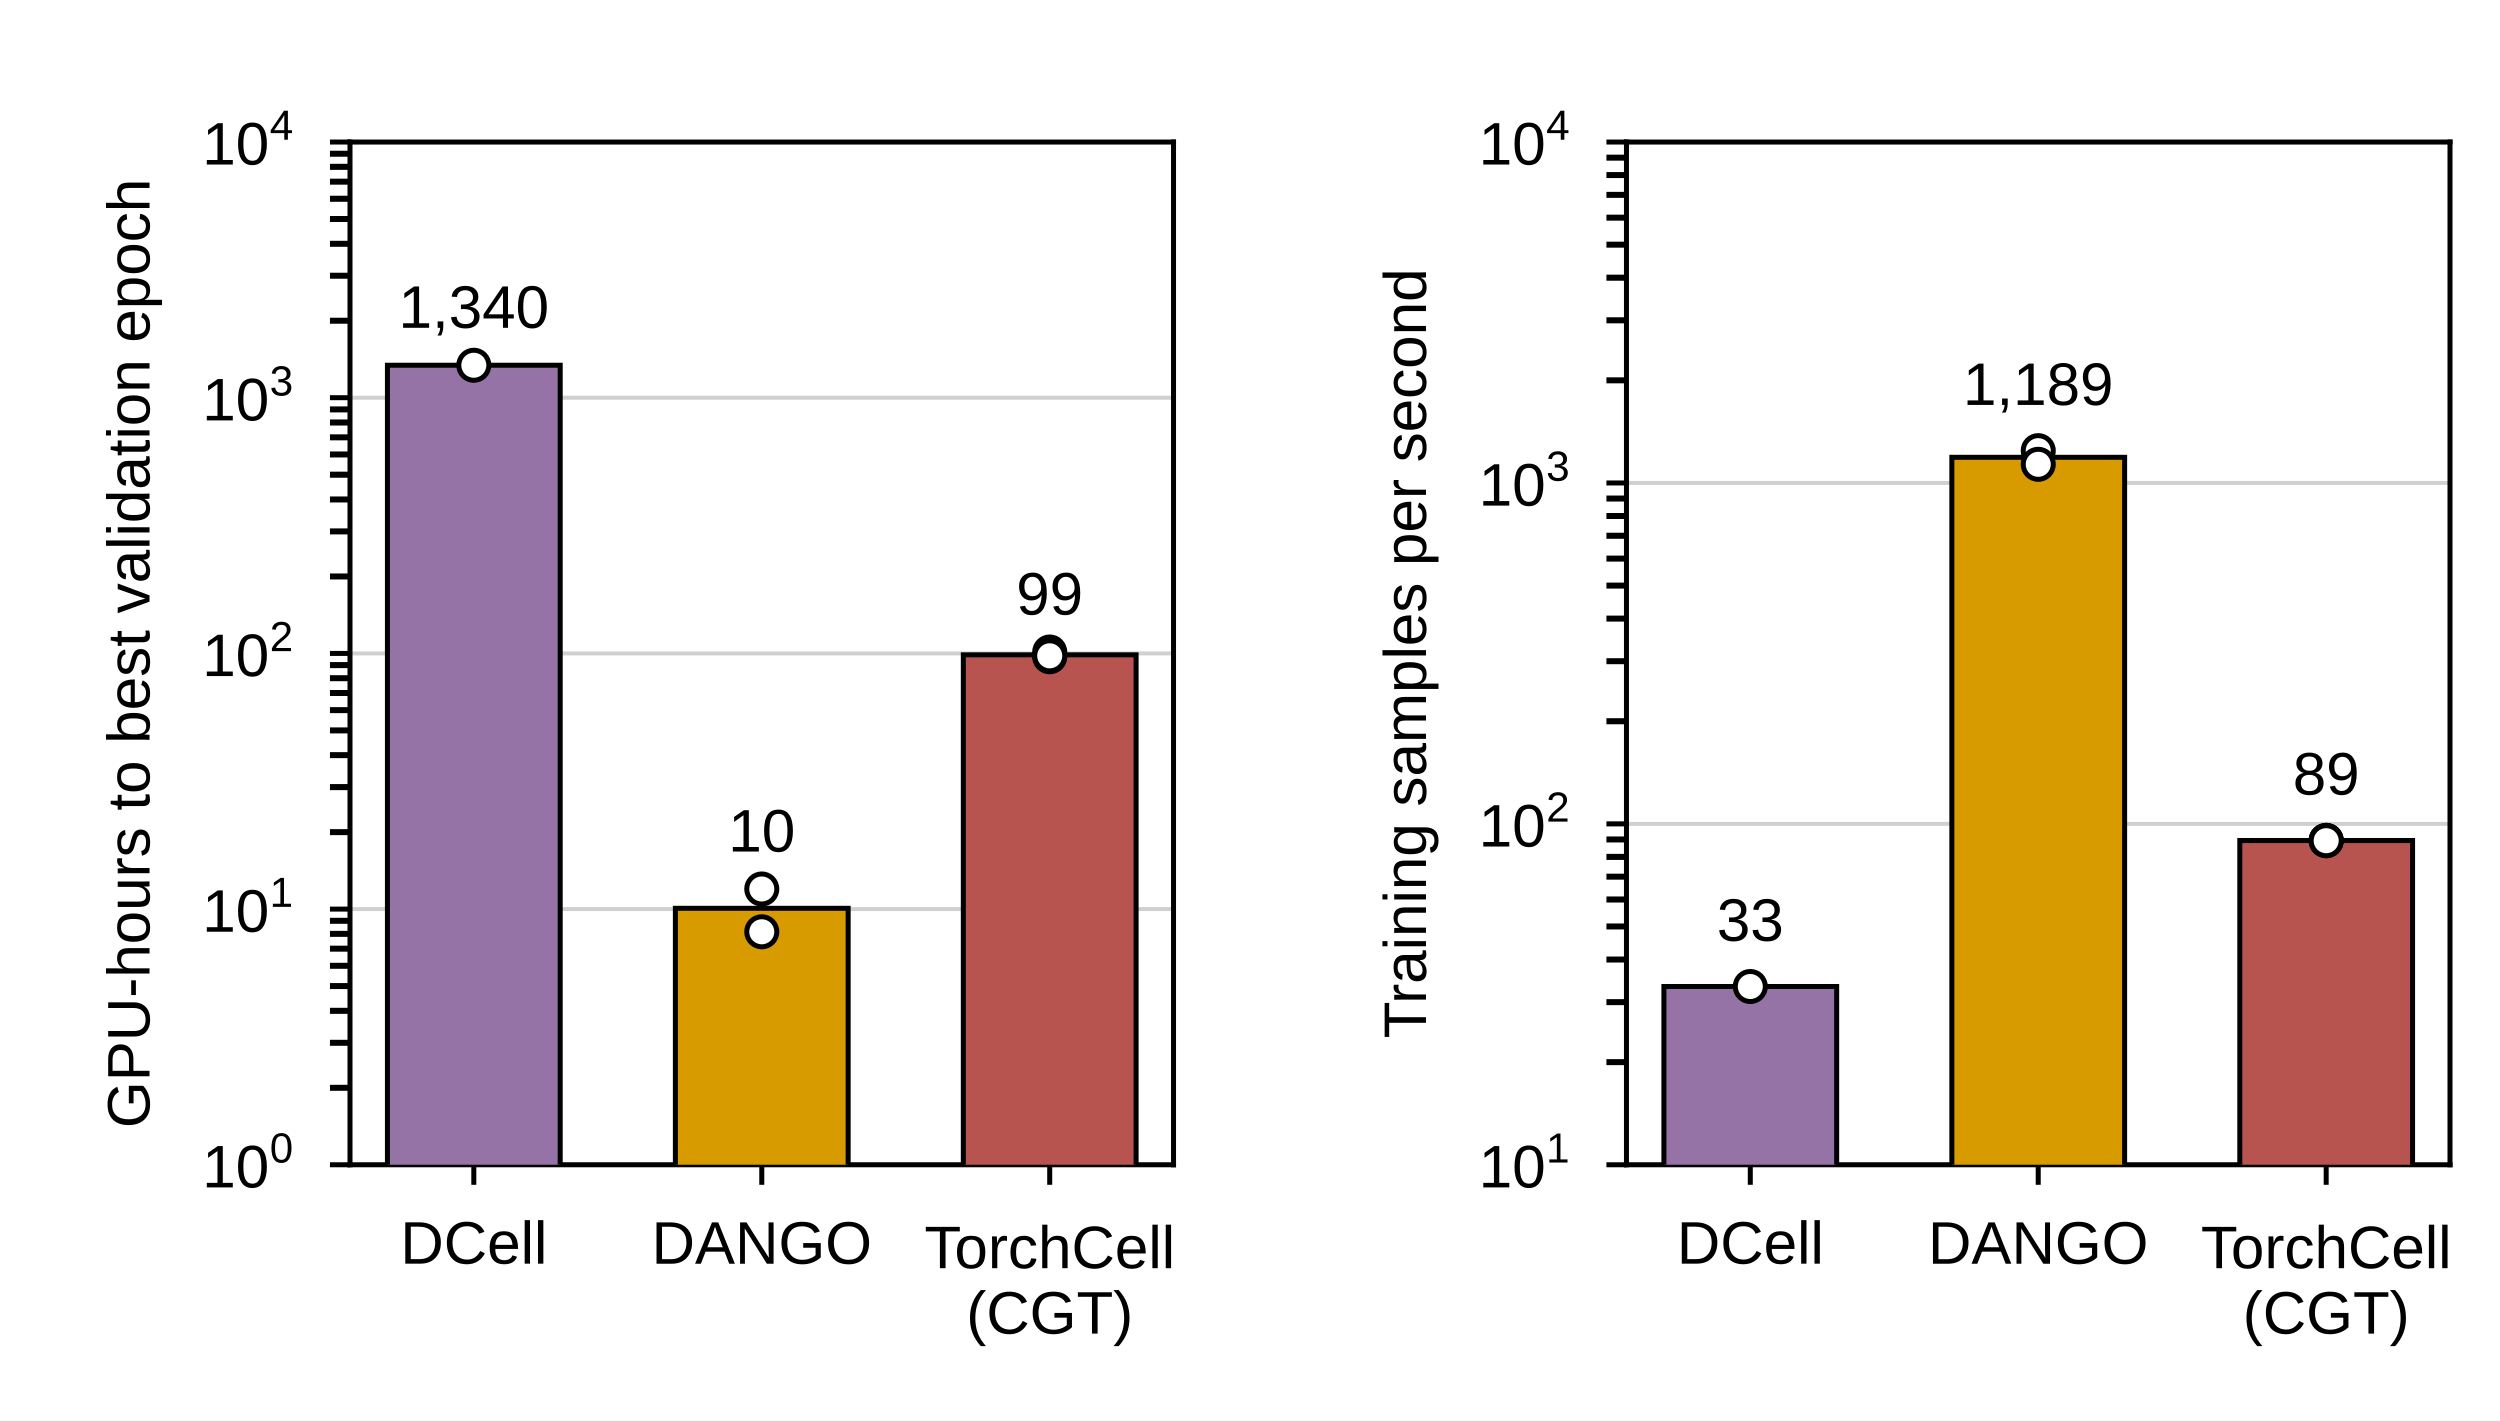
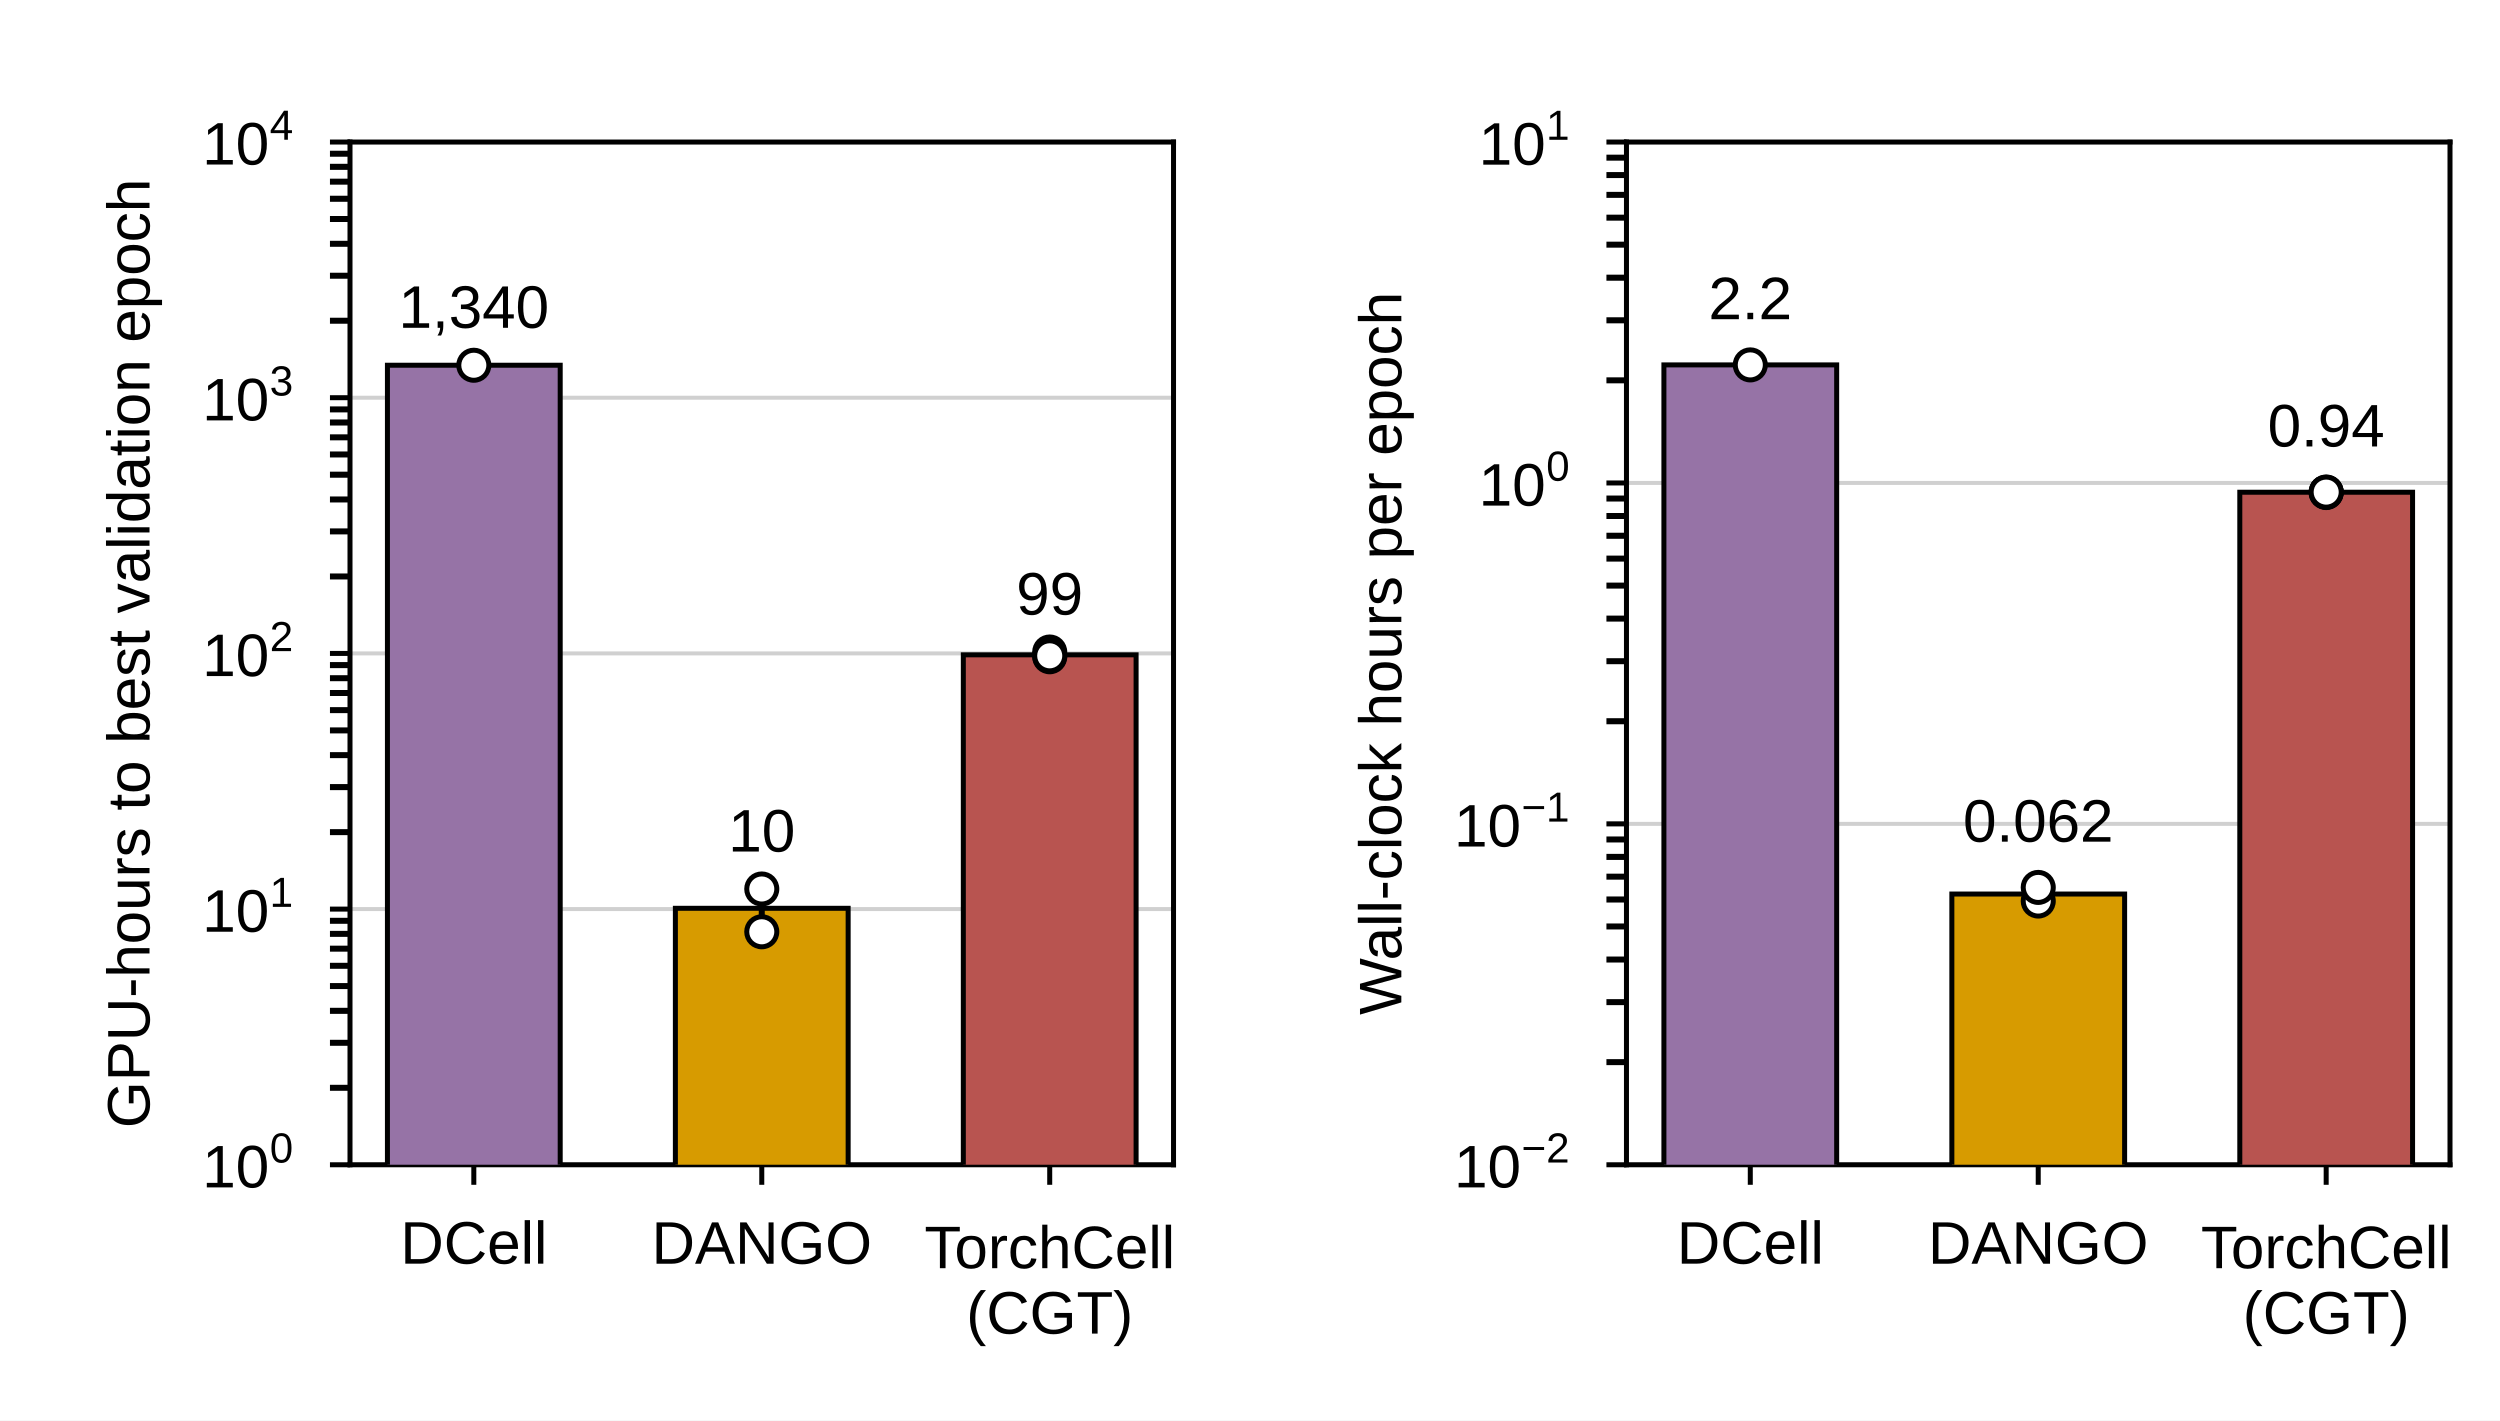
<svg xmlns="http://www.w3.org/2000/svg" xmlns:xlink="http://www.w3.org/1999/xlink" width="346.457" height="196.85" viewBox="0 0 346.457 196.85" version="1.1">
  <g transform="scale(1.388889)">
    <defs>
      <style type="text/css">*{stroke-linejoin: round; stroke-linecap: butt}</style>
    </defs>
    <g id="figure_1">
      <g id="patch_1">
        <path d="M 0 141.732  L 249.449 141.732  L 249.449 0  L 0 0  z " style="fill: #ffffff" />
      </g>
      <g id="axes_1">
        <g id="patch_2">
          <path d="M 34.923 116.22  L 117.094 116.22  L 117.094 14.173  L 34.923 14.173  z " style="fill: #ffffff" />
        </g>
        <g id="matplotlib.axis_1">
          <g id="xtick_1">
            <g id="line2d_1">
              <defs>
                <path id="md8f17a218d" d="M 0 0  L 0 2  " style="stroke: #000000; stroke-width: 0.5" />
              </defs>
              <g>
                <use xlink:href="#md8f17a218d" x="47.277" y="116.22" style="stroke: #000000; stroke-width: 0.5" />
              </g>
            </g>
            <g id="text_1">
              <text style="font-size: 6px; font-family: 'Arial', 'Helvetica', 'DejaVu Sans', sans-serif; text-anchor: middle" x="47.277" y="126.089" transform="rotate(-0 47.27727 126.0886)">DCell</text>
            </g>
          </g>
          <g id="xtick_2">
            <g id="line2d_2">
              <g>
                <use xlink:href="#md8f17a218d" x="76.009" y="116.22" style="stroke: #000000; stroke-width: 0.5" />
              </g>
            </g>
            <g id="text_2">
              <text style="font-size: 6px; font-family: 'Arial', 'Helvetica', 'DejaVu Sans', sans-serif; text-anchor: middle" x="76.009" y="126.092" transform="rotate(-0 76.00852 126.092)">DANGO</text>
            </g>
          </g>
          <g id="xtick_3">
            <g id="line2d_3">
              <g>
                <use xlink:href="#md8f17a218d" x="104.74" y="116.22" style="stroke: #000000; stroke-width: 0.5" />
              </g>
            </g>
            <g id="text_3">
              <text style="font-size: 6px; font-family: 'Arial', 'Helvetica', 'DejaVu Sans', sans-serif" transform="translate(92.23633 126.5383)">TorchCell</text>
              <text style="font-size: 6px; font-family: 'Arial', 'Helvetica', 'DejaVu Sans', sans-serif" transform="translate(96.40962 133.0686)">(CGT)</text>
            </g>
          </g>
        </g>
        <g id="matplotlib.axis_2">
          <g id="ytick_1">
            <g id="line2d_4">
              <path d="M 34.923 116.22  L 117.094 116.22  " clip-path="url(#p3b9613af28)" style="fill: none; stroke: #d0d0d0; stroke-width: 0.4; stroke-linecap: square" />
            </g>
            <g id="line2d_5">
              <defs>
                <path id="m749f94705d" d="M 0 0  L -2 0  " style="stroke: #000000; stroke-width: 0.5" />
              </defs>
              <g>
                <use xlink:href="#m749f94705d" x="34.923" y="116.22" style="stroke: #000000; stroke-width: 0.5" />
              </g>
            </g>
            <g id="text_4">
              <g transform="translate(20.18284 118.9805)">
                <text>
                  <tspan x="0" y="-0.503" style="font-size: 6px; font-family: 'Arial'">1</tspan>
                  <tspan x="3.337" y="-0.503" style="font-size: 6px; font-family: 'Arial'">0</tspan>
                  <tspan x="6.731" y="-2.981" style="font-size: 4.2px; font-family: 'Arial'">0</tspan>
                </text>
              </g>
            </g>
          </g>
          <g id="ytick_2">
            <g id="line2d_6">
              <path d="M 34.923 90.709  L 117.094 90.709  " clip-path="url(#p3b9613af28)" style="fill: none; stroke: #d0d0d0; stroke-width: 0.4; stroke-linecap: square" />
            </g>
            <g id="line2d_7">
              <g>
                <use xlink:href="#m749f94705d" x="34.923" y="90.709" style="stroke: #000000; stroke-width: 0.5" />
              </g>
            </g>
            <g id="text_5">
              <g transform="translate(20.18284 93.46866)">
                <text>
                  <tspan x="0" y="-0.503" style="font-size: 6px; font-family: 'Arial'">1</tspan>
                  <tspan x="3.337" y="-0.503" style="font-size: 6px; font-family: 'Arial'">0</tspan>
                  <tspan x="6.731" y="-2.981" style="font-size: 4.2px; font-family: 'Arial'">1</tspan>
                </text>
              </g>
            </g>
          </g>
          <g id="ytick_3">
            <g id="line2d_8">
              <path d="M 34.923 65.197  L 117.094 65.197  " clip-path="url(#p3b9613af28)" style="fill: none; stroke: #d0d0d0; stroke-width: 0.4; stroke-linecap: square" />
            </g>
            <g id="line2d_9">
              <g>
                <use xlink:href="#m749f94705d" x="34.923" y="65.197" style="stroke: #000000; stroke-width: 0.5" />
              </g>
            </g>
            <g id="text_6">
              <g transform="translate(20.18284 67.95685)">
                <text>
                  <tspan x="0" y="-0.503" style="font-size: 6px; font-family: 'Arial'">1</tspan>
                  <tspan x="3.337" y="-0.503" style="font-size: 6px; font-family: 'Arial'">0</tspan>
                  <tspan x="6.731" y="-2.981" style="font-size: 4.2px; font-family: 'Arial'">2</tspan>
                </text>
              </g>
            </g>
          </g>
          <g id="ytick_4">
            <g id="line2d_10">
              <path d="M 34.923 39.685  L 117.094 39.685  " clip-path="url(#p3b9613af28)" style="fill: none; stroke: #d0d0d0; stroke-width: 0.4; stroke-linecap: square" />
            </g>
            <g id="line2d_11">
              <g>
                <use xlink:href="#m749f94705d" x="34.923" y="39.685" style="stroke: #000000; stroke-width: 0.5" />
              </g>
            </g>
            <g id="text_7">
              <g transform="translate(20.18284 42.44504)">
                <text>
                  <tspan x="0" y="-0.503" style="font-size: 6px; font-family: 'Arial'">1</tspan>
                  <tspan x="3.337" y="-0.503" style="font-size: 6px; font-family: 'Arial'">0</tspan>
                  <tspan x="6.731" y="-2.981" style="font-size: 4.2px; font-family: 'Arial'">3</tspan>
                </text>
              </g>
            </g>
          </g>
          <g id="ytick_5">
            <g id="line2d_12">
              <path d="M 34.923 14.173  L 117.094 14.173  " clip-path="url(#p3b9613af28)" style="fill: none; stroke: #d0d0d0; stroke-width: 0.4; stroke-linecap: square" />
            </g>
            <g id="line2d_13">
              <g>
                <use xlink:href="#m749f94705d" x="34.923" y="14.173" style="stroke: #000000; stroke-width: 0.5" />
              </g>
            </g>
            <g id="text_8">
              <g transform="translate(20.18284 16.93323)">
                <text>
                  <tspan x="0" y="-0.514" style="font-size: 6px; font-family: 'Arial'">1</tspan>
                  <tspan x="3.337" y="-0.514" style="font-size: 6px; font-family: 'Arial'">0</tspan>
                  <tspan x="6.731" y="-2.992" style="font-size: 4.2px; font-family: 'Arial'">4</tspan>
                </text>
              </g>
            </g>
          </g>
          <g id="ytick_6">
            <g id="line2d_14">
              <defs>
                <path id="md6400d92db" d="M 0 0  L -2 0  " style="stroke: #000000; stroke-width: 0.6" />
              </defs>
              <g>
                <use xlink:href="#md6400d92db" x="34.923" y="108.541" style="stroke: #000000; stroke-width: 0.6" />
              </g>
            </g>
          </g>
          <g id="ytick_7">
            <g id="line2d_15">
              <g>
                <use xlink:href="#md6400d92db" x="34.923" y="104.048" style="stroke: #000000; stroke-width: 0.6" />
              </g>
            </g>
          </g>
          <g id="ytick_8">
            <g id="line2d_16">
              <g>
                <use xlink:href="#md6400d92db" x="34.923" y="100.861" style="stroke: #000000; stroke-width: 0.6" />
              </g>
            </g>
          </g>
          <g id="ytick_9">
            <g id="line2d_17">
              <g>
                <use xlink:href="#md6400d92db" x="34.923" y="98.388" style="stroke: #000000; stroke-width: 0.6" />
              </g>
            </g>
          </g>
          <g id="ytick_10">
            <g id="line2d_18">
              <g>
                <use xlink:href="#md6400d92db" x="34.923" y="96.368" style="stroke: #000000; stroke-width: 0.6" />
              </g>
            </g>
          </g>
          <g id="ytick_11">
            <g id="line2d_19">
              <g>
                <use xlink:href="#md6400d92db" x="34.923" y="94.66" style="stroke: #000000; stroke-width: 0.6" />
              </g>
            </g>
          </g>
          <g id="ytick_12">
            <g id="line2d_20">
              <g>
                <use xlink:href="#md6400d92db" x="34.923" y="93.181" style="stroke: #000000; stroke-width: 0.6" />
              </g>
            </g>
          </g>
          <g id="ytick_13">
            <g id="line2d_21">
              <g>
                <use xlink:href="#md6400d92db" x="34.923" y="91.876" style="stroke: #000000; stroke-width: 0.6" />
              </g>
            </g>
          </g>
          <g id="ytick_14">
            <g id="line2d_22">
              <g>
                <use xlink:href="#md6400d92db" x="34.923" y="83.029" style="stroke: #000000; stroke-width: 0.6" />
              </g>
            </g>
          </g>
          <g id="ytick_15">
            <g id="line2d_23">
              <g>
                <use xlink:href="#md6400d92db" x="34.923" y="78.536" style="stroke: #000000; stroke-width: 0.6" />
              </g>
            </g>
          </g>
          <g id="ytick_16">
            <g id="line2d_24">
              <g>
                <use xlink:href="#md6400d92db" x="34.923" y="75.349" style="stroke: #000000; stroke-width: 0.6" />
              </g>
            </g>
          </g>
          <g id="ytick_17">
            <g id="line2d_25">
              <g>
                <use xlink:href="#md6400d92db" x="34.923" y="72.877" style="stroke: #000000; stroke-width: 0.6" />
              </g>
            </g>
          </g>
          <g id="ytick_18">
            <g id="line2d_26">
              <g>
                <use xlink:href="#md6400d92db" x="34.923" y="70.857" style="stroke: #000000; stroke-width: 0.6" />
              </g>
            </g>
          </g>
          <g id="ytick_19">
            <g id="line2d_27">
              <g>
                <use xlink:href="#md6400d92db" x="34.923" y="69.149" style="stroke: #000000; stroke-width: 0.6" />
              </g>
            </g>
          </g>
          <g id="ytick_20">
            <g id="line2d_28">
              <g>
                <use xlink:href="#md6400d92db" x="34.923" y="67.669" style="stroke: #000000; stroke-width: 0.6" />
              </g>
            </g>
          </g>
          <g id="ytick_21">
            <g id="line2d_29">
              <g>
                <use xlink:href="#md6400d92db" x="34.923" y="66.364" style="stroke: #000000; stroke-width: 0.6" />
              </g>
            </g>
          </g>
          <g id="ytick_22">
            <g id="line2d_30">
              <g>
                <use xlink:href="#md6400d92db" x="34.923" y="57.517" style="stroke: #000000; stroke-width: 0.6" />
              </g>
            </g>
          </g>
          <g id="ytick_23">
            <g id="line2d_31">
              <g>
                <use xlink:href="#md6400d92db" x="34.923" y="53.025" style="stroke: #000000; stroke-width: 0.6" />
              </g>
            </g>
          </g>
          <g id="ytick_24">
            <g id="line2d_32">
              <g>
                <use xlink:href="#md6400d92db" x="34.923" y="49.837" style="stroke: #000000; stroke-width: 0.6" />
              </g>
            </g>
          </g>
          <g id="ytick_25">
            <g id="line2d_33">
              <g>
                <use xlink:href="#md6400d92db" x="34.923" y="47.365" style="stroke: #000000; stroke-width: 0.6" />
              </g>
            </g>
          </g>
          <g id="ytick_26">
            <g id="line2d_34">
              <g>
                <use xlink:href="#md6400d92db" x="34.923" y="45.345" style="stroke: #000000; stroke-width: 0.6" />
              </g>
            </g>
          </g>
          <g id="ytick_27">
            <g id="line2d_35">
              <g>
                <use xlink:href="#md6400d92db" x="34.923" y="43.637" style="stroke: #000000; stroke-width: 0.6" />
              </g>
            </g>
          </g>
          <g id="ytick_28">
            <g id="line2d_36">
              <g>
                <use xlink:href="#md6400d92db" x="34.923" y="42.157" style="stroke: #000000; stroke-width: 0.6" />
              </g>
            </g>
          </g>
          <g id="ytick_29">
            <g id="line2d_37">
              <g>
                <use xlink:href="#md6400d92db" x="34.923" y="40.852" style="stroke: #000000; stroke-width: 0.6" />
              </g>
            </g>
          </g>
          <g id="ytick_30">
            <g id="line2d_38">
              <g>
                <use xlink:href="#md6400d92db" x="34.923" y="32.005" style="stroke: #000000; stroke-width: 0.6" />
              </g>
            </g>
          </g>
          <g id="ytick_31">
            <g id="line2d_39">
              <g>
                <use xlink:href="#md6400d92db" x="34.923" y="27.513" style="stroke: #000000; stroke-width: 0.6" />
              </g>
            </g>
          </g>
          <g id="ytick_32">
            <g id="line2d_40">
              <g>
                <use xlink:href="#md6400d92db" x="34.923" y="24.325" style="stroke: #000000; stroke-width: 0.6" />
              </g>
            </g>
          </g>
          <g id="ytick_33">
            <g id="line2d_41">
              <g>
                <use xlink:href="#md6400d92db" x="34.923" y="21.853" style="stroke: #000000; stroke-width: 0.6" />
              </g>
            </g>
          </g>
          <g id="ytick_34">
            <g id="line2d_42">
              <g>
                <use xlink:href="#md6400d92db" x="34.923" y="19.833" style="stroke: #000000; stroke-width: 0.6" />
              </g>
            </g>
          </g>
          <g id="ytick_35">
            <g id="line2d_43">
              <g>
                <use xlink:href="#md6400d92db" x="34.923" y="18.125" style="stroke: #000000; stroke-width: 0.6" />
              </g>
            </g>
          </g>
          <g id="ytick_36">
            <g id="line2d_44">
              <g>
                <use xlink:href="#md6400d92db" x="34.923" y="16.646" style="stroke: #000000; stroke-width: 0.6" />
              </g>
            </g>
          </g>
          <g id="ytick_37">
            <g id="line2d_45">
              <g>
                <use xlink:href="#md6400d92db" x="34.923" y="15.341" style="stroke: #000000; stroke-width: 0.6" />
              </g>
            </g>
          </g>
          <g id="text_9">
            <text style="font-size: 6px; font-family: 'Arial', 'Helvetica', 'DejaVu Sans', sans-serif; text-anchor: middle" x="14.92" y="65.197" transform="rotate(-90 14.92014 65.19685)">GPU-hours to best validation epoch</text>
          </g>
        </g>
        <g id="patch_3">
          <path d="M 34.923 116.22  L 34.923 14.173  " style="fill: none; stroke: #000000; stroke-width: 0.5; stroke-linejoin: miter; stroke-linecap: square" />
        </g>
        <g id="patch_4">
          <path d="M 117.094 116.22  L 117.094 14.173  " style="fill: none; stroke: #000000; stroke-width: 0.5; stroke-linejoin: miter; stroke-linecap: square" />
        </g>
        <g id="patch_5">
          <path d="M 34.923 116.22  L 117.094 116.22  " style="fill: none; stroke: #000000; stroke-width: 0.5; stroke-linejoin: miter; stroke-linecap: square" />
        </g>
        <g id="patch_6">
          <path d="M 34.923 14.173  L 117.094 14.173  " style="fill: none; stroke: #000000; stroke-width: 0.5; stroke-linejoin: miter; stroke-linecap: square" />
        </g>
        <g id="patch_7">
          <path d="M 38.658 25628.031  L 55.897 25628.031  L 55.897 36.444  L 38.658 36.444  z " clip-path="url(#p3b9613af28)" style="fill: #9673a6; stroke: #000000; stroke-width: 0.5; stroke-linejoin: miter" />
        </g>
        <g id="text_10">
          <text style="font-size: 6px; font-family: 'Arial', 'Helvetica', 'DejaVu Sans', sans-serif; text-anchor: middle" x="47.277" y="32.709" transform="rotate(-0 47.27727 32.70898)">1,340</text>
        </g>
        <g id="patch_8">
          <path d="M 67.389 25628.031  L 84.628 25628.031  L 84.628 90.632  L 67.389 90.632  z " clip-path="url(#p3b9613af28)" style="fill: #d79b00; stroke: #000000; stroke-width: 0.5; stroke-linejoin: miter" />
        </g>
        <g id="text_11">
          <text style="font-size: 6px; font-family: 'Arial', 'Helvetica', 'DejaVu Sans', sans-serif; text-anchor: middle" x="76.009" y="84.967" transform="rotate(-0 76.00852 84.96673)">10</text>
        </g>
        <g id="patch_9">
          <path d="M 96.12 25628.031  L 113.359 25628.031  L 113.359 65.339  L 96.12 65.339  z " clip-path="url(#p3b9613af28)" style="fill: #b85450; stroke: #000000; stroke-width: 0.5; stroke-linejoin: miter" />
        </g>
        <g id="text_12">
          <text style="font-size: 6px; font-family: 'Arial', 'Helvetica', 'DejaVu Sans', sans-serif; text-anchor: middle" x="104.74" y="61.322" transform="rotate(-0 104.7398 61.32209)">99</text>
        </g>
+         <g id="LineCollection_1">
+           <path d="M 76.009 92.972  L 76.009 88.702  " clip-path="url(#p3b9613af28)" style="fill: none; stroke: #000000; stroke-width: 0.6" />
+         </g>
+         <g id="line2d_46">
+           <defs>
+             <path id="mcf6fb6c58c" d="M 1.5 0  L -1.5 -0  " style="stroke: #000000; stroke-width: 0.6" />
+           </defs>
+           <g clip-path="url(#p3b9613af28)">
+             <use xlink:href="#mcf6fb6c58c" x="76.009" y="92.972" style="fill: #1f77b4; stroke: #000000; stroke-width: 0.6" />
+           </g>
+         </g>
+         <g id="line2d_47">
+           <g clip-path="url(#p3b9613af28)">
+             <use xlink:href="#mcf6fb6c58c" x="76.009" y="88.702" style="fill: #1f77b4; stroke: #000000; stroke-width: 0.6" />
+           </g>
+         </g>
+         <g id="LineCollection_2">
+           <path d="M 104.74 65.486  L 104.74 65.195  " clip-path="url(#p3b9613af28)" style="fill: none; stroke: #000000; stroke-width: 0.6" />
+         </g>
+         <g id="line2d_48">
+           <g clip-path="url(#p3b9613af28)">
+             <use xlink:href="#mcf6fb6c58c" x="104.74" y="65.486" style="fill: #1f77b4; stroke: #000000; stroke-width: 0.6" />
+           </g>
+         </g>
+         <g id="line2d_49">
+           <g clip-path="url(#p3b9613af28)">
+             <use xlink:href="#mcf6fb6c58c" x="104.74" y="65.195" style="fill: #1f77b4; stroke: #000000; stroke-width: 0.6" />
+           </g>
+         </g>
        <g id="PathCollection_1">
          <defs>
            <path id="m41ded32e12" d="M 0 1.5  C 0.398 1.5 0.779 1.342 1.061 1.061  C 1.342 0.779 1.5 0.398 1.5 0  C 1.5 -0.398 1.342 -0.779 1.061 -1.061  C 0.779 -1.342 0.398 -1.5 0 -1.5  C -0.398 -1.5 -0.779 -1.342 -1.061 -1.061  C -1.342 -0.779 -1.5 -0.398 -1.5 0  C -1.5 0.398 -1.342 0.779 -1.061 1.061  C -0.779 1.342 -0.398 1.5 0 1.5  z " style="stroke: #000000; stroke-width: 0.5" />
          </defs>
          <g clip-path="url(#p3b9613af28)">
            <use xlink:href="#m41ded32e12" x="47.277" y="36.444" style="fill: #ffffff; stroke: #000000; stroke-width: 0.5" />
          </g>
        </g>
        <g id="PathCollection_2">
          <g clip-path="url(#p3b9613af28)">
            <use xlink:href="#m41ded32e12" x="76.009" y="88.702" style="fill: #ffffff; stroke: #000000; stroke-width: 0.5" />
            <use xlink:href="#m41ded32e12" x="76.009" y="92.972" style="fill: #ffffff; stroke: #000000; stroke-width: 0.5" />
          </g>
        </g>
        <g id="PathCollection_3">
          <g clip-path="url(#p3b9613af28)">
            <use xlink:href="#m41ded32e12" x="104.74" y="65.531" style="fill: #ffffff; stroke: #000000; stroke-width: 0.5" />
            <use xlink:href="#m41ded32e12" x="104.74" y="65.057" style="fill: #ffffff; stroke: #000000; stroke-width: 0.5" />
            <use xlink:href="#m41ded32e12" x="104.74" y="65.435" style="fill: #ffffff; stroke: #000000; stroke-width: 0.5" />
          </g>
        </g>
      </g>
      <g id="axes_2">
        <g id="patch_10">
          <path d="M 162.288 116.22  L 244.46 116.22  L 244.46 14.173  L 162.288 14.173  z " style="fill: #ffffff" />
        </g>
        <g id="matplotlib.axis_3">
          <g id="xtick_4">
-             <g id="line2d_46">
+             <g id="line2d_50">
              <g>
                <use xlink:href="#md8f17a218d" x="174.643" y="116.22" style="stroke: #000000; stroke-width: 0.5" />
              </g>
            </g>
            <g id="text_13">
              <text style="font-size: 6px; font-family: 'Arial', 'Helvetica', 'DejaVu Sans', sans-serif; text-anchor: middle" x="174.643" y="126.089" transform="rotate(-0 174.6429 126.0886)">DCell</text>
            </g>
          </g>
          <g id="xtick_5">
-             <g id="line2d_47">
+             <g id="line2d_51">
              <g>
                <use xlink:href="#md8f17a218d" x="203.374" y="116.22" style="stroke: #000000; stroke-width: 0.5" />
              </g>
            </g>
            <g id="text_14">
              <text style="font-size: 6px; font-family: 'Arial', 'Helvetica', 'DejaVu Sans', sans-serif; text-anchor: middle" x="203.374" y="126.092" transform="rotate(-0 203.3742 126.092)">DANGO</text>
            </g>
          </g>
          <g id="xtick_6">
-             <g id="line2d_48">
+             <g id="line2d_52">
              <g>
                <use xlink:href="#md8f17a218d" x="232.105" y="116.22" style="stroke: #000000; stroke-width: 0.5" />
              </g>
            </g>
            <g id="text_15">
              <text style="font-size: 6px; font-family: 'Arial', 'Helvetica', 'DejaVu Sans', sans-serif" transform="translate(219.602 126.5383)">TorchCell</text>
              <text style="font-size: 6px; font-family: 'Arial', 'Helvetica', 'DejaVu Sans', sans-serif" transform="translate(223.7752 133.0686)">(CGT)</text>
            </g>
          </g>
        </g>
        <g id="matplotlib.axis_4">
          <g id="ytick_38">
-             <g id="line2d_49">
+             <g id="line2d_53">
              <path d="M 162.288 116.22  L 244.46 116.22  " clip-path="url(#p2a8ad0710b)" style="fill: none; stroke: #d0d0d0; stroke-width: 0.4; stroke-linecap: square" />
            </g>
-             <g id="line2d_50">
+             <g id="line2d_54">
              <g>
                <use xlink:href="#m749f94705d" x="162.288" y="116.22" style="stroke: #000000; stroke-width: 0.5" />
              </g>
            </g>
            <g id="text_16">
-               <g transform="translate(147.5485 118.9805)">
+               <g transform="translate(145.0885 118.9805)">
+                 <text>
+                   <tspan x="0" y="-0.503" style="font-size: 6px; font-family: 'Arial'">1</tspan>
+                   <tspan x="3.337" y="-0.503" style="font-size: 6px; font-family: 'Arial'">0</tspan>
+                   <tspan x="6.731" y="-2.981" style="font-size: 4.2px; font-family: 'Arial'">−</tspan>
+                   <tspan x="9.184" y="-2.981" style="font-size: 4.2px; font-family: 'Arial'">2</tspan>
+                 </text>
+               </g>
+             </g>
+           </g>
+           <g id="ytick_39">
+             <g id="line2d_55">
+               <path d="M 162.288 82.205  L 244.46 82.205  " clip-path="url(#p2a8ad0710b)" style="fill: none; stroke: #d0d0d0; stroke-width: 0.4; stroke-linecap: square" />
+             </g>
+             <g id="line2d_56">
+               <g>
+                 <use xlink:href="#m749f94705d" x="162.288" y="82.205" style="stroke: #000000; stroke-width: 0.5" />
+               </g>
+             </g>
+             <g id="text_17">
+               <g transform="translate(145.0885 84.96472)">
+                 <text>
+                   <tspan x="0" y="-0.503" style="font-size: 6px; font-family: 'Arial'">1</tspan>
+                   <tspan x="3.337" y="-0.503" style="font-size: 6px; font-family: 'Arial'">0</tspan>
+                   <tspan x="6.731" y="-2.981" style="font-size: 4.2px; font-family: 'Arial'">−</tspan>
+                   <tspan x="9.184" y="-2.981" style="font-size: 4.2px; font-family: 'Arial'">1</tspan>
+                 </text>
+               </g>
+             </g>
+           </g>
+           <g id="ytick_40">
+             <g id="line2d_57">
+               <path d="M 162.288 48.189  L 244.46 48.189  " clip-path="url(#p2a8ad0710b)" style="fill: none; stroke: #d0d0d0; stroke-width: 0.4; stroke-linecap: square" />
+             </g>
+             <g id="line2d_58">
+               <g>
+                 <use xlink:href="#m749f94705d" x="162.288" y="48.189" style="stroke: #000000; stroke-width: 0.5" />
+               </g>
+             </g>
+             <g id="text_18">
+               <g transform="translate(147.5485 50.94898)">
+                 <text>
+                   <tspan x="0" y="-0.503" style="font-size: 6px; font-family: 'Arial'">1</tspan>
+                   <tspan x="3.337" y="-0.503" style="font-size: 6px; font-family: 'Arial'">0</tspan>
+                   <tspan x="6.731" y="-2.981" style="font-size: 4.2px; font-family: 'Arial'">0</tspan>
+                 </text>
+               </g>
+             </g>
+           </g>
+           <g id="ytick_41">
+             <g id="line2d_59">
+               <path d="M 162.288 14.173  L 244.46 14.173  " clip-path="url(#p2a8ad0710b)" style="fill: none; stroke: #d0d0d0; stroke-width: 0.4; stroke-linecap: square" />
+             </g>
+             <g id="line2d_60">
+               <g>
+                 <use xlink:href="#m749f94705d" x="162.288" y="14.173" style="stroke: #000000; stroke-width: 0.5" />
+               </g>
+             </g>
+             <g id="text_19">
+               <g transform="translate(147.5485 16.93323)">
                <text>
                  <tspan x="0" y="-0.503" style="font-size: 6px; font-family: 'Arial'">1</tspan>
                  <tspan x="3.337" y="-0.503" style="font-size: 6px; font-family: 'Arial'">0</tspan>
                  <tspan x="6.731" y="-2.981" style="font-size: 4.2px; font-family: 'Arial'">1</tspan>
                </text>
              </g>
            </g>
          </g>
-           <g id="ytick_39">
-             <g id="line2d_51">
-               <path d="M 162.288 82.205  L 244.46 82.205  " clip-path="url(#p2a8ad0710b)" style="fill: none; stroke: #d0d0d0; stroke-width: 0.4; stroke-linecap: square" />
-             </g>
-             <g id="line2d_52">
-               <g>
-                 <use xlink:href="#m749f94705d" x="162.288" y="82.205" style="stroke: #000000; stroke-width: 0.5" />
-               </g>
-             </g>
-             <g id="text_17">
-               <g transform="translate(147.5485 84.96472)">
-                 <text>
-                   <tspan x="0" y="-0.503" style="font-size: 6px; font-family: 'Arial'">1</tspan>
-                   <tspan x="3.337" y="-0.503" style="font-size: 6px; font-family: 'Arial'">0</tspan>
-                   <tspan x="6.731" y="-2.981" style="font-size: 4.2px; font-family: 'Arial'">2</tspan>
-                 </text>
-               </g>
-             </g>
-           </g>
-           <g id="ytick_40">
-             <g id="line2d_53">
-               <path d="M 162.288 48.189  L 244.46 48.189  " clip-path="url(#p2a8ad0710b)" style="fill: none; stroke: #d0d0d0; stroke-width: 0.4; stroke-linecap: square" />
-             </g>
-             <g id="line2d_54">
-               <g>
-                 <use xlink:href="#m749f94705d" x="162.288" y="48.189" style="stroke: #000000; stroke-width: 0.5" />
-               </g>
-             </g>
-             <g id="text_18">
-               <g transform="translate(147.5485 50.94898)">
-                 <text>
-                   <tspan x="0" y="-0.503" style="font-size: 6px; font-family: 'Arial'">1</tspan>
-                   <tspan x="3.337" y="-0.503" style="font-size: 6px; font-family: 'Arial'">0</tspan>
-                   <tspan x="6.731" y="-2.981" style="font-size: 4.2px; font-family: 'Arial'">3</tspan>
-                 </text>
-               </g>
-             </g>
-           </g>
-           <g id="ytick_41">
-             <g id="line2d_55">
-               <path d="M 162.288 14.173  L 244.46 14.173  " clip-path="url(#p2a8ad0710b)" style="fill: none; stroke: #d0d0d0; stroke-width: 0.4; stroke-linecap: square" />
-             </g>
-             <g id="line2d_56">
-               <g>
-                 <use xlink:href="#m749f94705d" x="162.288" y="14.173" style="stroke: #000000; stroke-width: 0.5" />
-               </g>
-             </g>
-             <g id="text_19">
-               <g transform="translate(147.5485 16.93323)">
-                 <text>
-                   <tspan x="0" y="-0.514" style="font-size: 6px; font-family: 'Arial'">1</tspan>
-                   <tspan x="3.337" y="-0.514" style="font-size: 6px; font-family: 'Arial'">0</tspan>
-                   <tspan x="6.731" y="-2.992" style="font-size: 4.2px; font-family: 'Arial'">4</tspan>
-                 </text>
-               </g>
-             </g>
-           </g>
          <g id="ytick_42">
-             <g id="line2d_57">
+             <g id="line2d_61">
              <g>
                <use xlink:href="#md6400d92db" x="162.288" y="105.981" style="stroke: #000000; stroke-width: 0.6" />
              </g>
            </g>
          </g>
          <g id="ytick_43">
-             <g id="line2d_58">
+             <g id="line2d_62">
              <g>
                <use xlink:href="#md6400d92db" x="162.288" y="99.991" style="stroke: #000000; stroke-width: 0.6" />
              </g>
            </g>
          </g>
          <g id="ytick_44">
-             <g id="line2d_59">
+             <g id="line2d_63">
              <g>
                <use xlink:href="#md6400d92db" x="162.288" y="95.741" style="stroke: #000000; stroke-width: 0.6" />
              </g>
            </g>
          </g>
          <g id="ytick_45">
-             <g id="line2d_60">
+             <g id="line2d_64">
              <g>
                <use xlink:href="#md6400d92db" x="162.288" y="92.444" style="stroke: #000000; stroke-width: 0.6" />
              </g>
            </g>
          </g>
          <g id="ytick_46">
-             <g id="line2d_61">
+             <g id="line2d_65">
              <g>
                <use xlink:href="#md6400d92db" x="162.288" y="89.751" style="stroke: #000000; stroke-width: 0.6" />
              </g>
            </g>
          </g>
          <g id="ytick_47">
-             <g id="line2d_62">
+             <g id="line2d_66">
              <g>
                <use xlink:href="#md6400d92db" x="162.288" y="87.474" style="stroke: #000000; stroke-width: 0.6" />
              </g>
            </g>
          </g>
          <g id="ytick_48">
-             <g id="line2d_63">
+             <g id="line2d_67">
              <g>
                <use xlink:href="#md6400d92db" x="162.288" y="85.501" style="stroke: #000000; stroke-width: 0.6" />
              </g>
            </g>
          </g>
          <g id="ytick_49">
-             <g id="line2d_64">
+             <g id="line2d_68">
              <g>
                <use xlink:href="#md6400d92db" x="162.288" y="83.761" style="stroke: #000000; stroke-width: 0.6" />
              </g>
            </g>
          </g>
          <g id="ytick_50">
-             <g id="line2d_65">
+             <g id="line2d_69">
              <g>
                <use xlink:href="#md6400d92db" x="162.288" y="71.965" style="stroke: #000000; stroke-width: 0.6" />
              </g>
            </g>
          </g>
          <g id="ytick_51">
-             <g id="line2d_66">
+             <g id="line2d_70">
              <g>
                <use xlink:href="#md6400d92db" x="162.288" y="65.975" style="stroke: #000000; stroke-width: 0.6" />
              </g>
            </g>
          </g>
          <g id="ytick_52">
-             <g id="line2d_67">
+             <g id="line2d_71">
              <g>
                <use xlink:href="#md6400d92db" x="162.288" y="61.725" style="stroke: #000000; stroke-width: 0.6" />
              </g>
            </g>
          </g>
          <g id="ytick_53">
-             <g id="line2d_68">
+             <g id="line2d_72">
              <g>
                <use xlink:href="#md6400d92db" x="162.288" y="58.429" style="stroke: #000000; stroke-width: 0.6" />
              </g>
            </g>
          </g>
          <g id="ytick_54">
-             <g id="line2d_69">
+             <g id="line2d_73">
              <g>
                <use xlink:href="#md6400d92db" x="162.288" y="55.735" style="stroke: #000000; stroke-width: 0.6" />
              </g>
            </g>
          </g>
          <g id="ytick_55">
-             <g id="line2d_70">
+             <g id="line2d_74">
              <g>
                <use xlink:href="#md6400d92db" x="162.288" y="53.458" style="stroke: #000000; stroke-width: 0.6" />
              </g>
            </g>
          </g>
          <g id="ytick_56">
-             <g id="line2d_71">
+             <g id="line2d_75">
              <g>
                <use xlink:href="#md6400d92db" x="162.288" y="51.485" style="stroke: #000000; stroke-width: 0.6" />
              </g>
            </g>
          </g>
          <g id="ytick_57">
-             <g id="line2d_72">
+             <g id="line2d_76">
              <g>
                <use xlink:href="#md6400d92db" x="162.288" y="49.745" style="stroke: #000000; stroke-width: 0.6" />
              </g>
            </g>
          </g>
          <g id="ytick_58">
-             <g id="line2d_73">
+             <g id="line2d_77">
              <g>
                <use xlink:href="#md6400d92db" x="162.288" y="37.949" style="stroke: #000000; stroke-width: 0.6" />
              </g>
            </g>
          </g>
          <g id="ytick_59">
-             <g id="line2d_74">
+             <g id="line2d_78">
              <g>
                <use xlink:href="#md6400d92db" x="162.288" y="31.959" style="stroke: #000000; stroke-width: 0.6" />
              </g>
            </g>
          </g>
          <g id="ytick_60">
-             <g id="line2d_75">
+             <g id="line2d_79">
              <g>
                <use xlink:href="#md6400d92db" x="162.288" y="27.709" style="stroke: #000000; stroke-width: 0.6" />
              </g>
            </g>
          </g>
          <g id="ytick_61">
-             <g id="line2d_76">
+             <g id="line2d_80">
              <g>
                <use xlink:href="#md6400d92db" x="162.288" y="24.413" style="stroke: #000000; stroke-width: 0.6" />
              </g>
            </g>
          </g>
          <g id="ytick_62">
-             <g id="line2d_77">
+             <g id="line2d_81">
              <g>
                <use xlink:href="#md6400d92db" x="162.288" y="21.72" style="stroke: #000000; stroke-width: 0.6" />
              </g>
            </g>
          </g>
          <g id="ytick_63">
-             <g id="line2d_78">
+             <g id="line2d_82">
              <g>
                <use xlink:href="#md6400d92db" x="162.288" y="19.442" style="stroke: #000000; stroke-width: 0.6" />
              </g>
            </g>
          </g>
          <g id="ytick_64">
-             <g id="line2d_79">
+             <g id="line2d_83">
              <g>
                <use xlink:href="#md6400d92db" x="162.288" y="17.47" style="stroke: #000000; stroke-width: 0.6" />
              </g>
            </g>
          </g>
          <g id="ytick_65">
-             <g id="line2d_80">
+             <g id="line2d_84">
              <g>
                <use xlink:href="#md6400d92db" x="162.288" y="15.73" style="stroke: #000000; stroke-width: 0.6" />
              </g>
            </g>
          </g>
          <g id="text_20">
-             <text style="font-size: 6px; font-family: 'Arial', 'Helvetica', 'DejaVu Sans', sans-serif; text-anchor: middle" x="142.286" y="65.197" transform="rotate(-90 142.2857 65.19685)">Training samples per second</text>
+             <text style="font-size: 6px; font-family: 'Arial', 'Helvetica', 'DejaVu Sans', sans-serif; text-anchor: middle" x="139.826" y="65.197" transform="rotate(-90 139.8258 65.19685)">Wall-clock hours per epoch</text>
          </g>
        </g>
        <g id="patch_11">
          <path d="M 162.288 116.22  L 162.288 14.173  " style="fill: none; stroke: #000000; stroke-width: 0.5; stroke-linejoin: miter; stroke-linecap: square" />
        </g>
        <g id="patch_12">
          <path d="M 244.46 116.22  L 244.46 14.173  " style="fill: none; stroke: #000000; stroke-width: 0.5; stroke-linejoin: miter; stroke-linecap: square" />
        </g>
        <g id="patch_13">
          <path d="M 162.288 116.22  L 244.46 116.22  " style="fill: none; stroke: #000000; stroke-width: 0.5; stroke-linejoin: miter; stroke-linecap: square" />
        </g>
        <g id="patch_14">
          <path d="M 162.288 14.173  L 244.46 14.173  " style="fill: none; stroke: #000000; stroke-width: 0.5; stroke-linejoin: miter; stroke-linecap: square" />
        </g>
        <g id="patch_15">
-           <path d="M 166.024 34165.984  L 183.262 34165.984  L 183.262 98.433  L 166.024 98.433  z " clip-path="url(#p2a8ad0710b)" style="fill: #9673a6; stroke: #000000; stroke-width: 0.5; stroke-linejoin: miter" />
+           <path d="M 166.024 34063.937  L 183.262 34063.937  L 183.262 36.409  L 166.024 36.409  z " clip-path="url(#p2a8ad0710b)" style="fill: #9673a6; stroke: #000000; stroke-width: 0.5; stroke-linejoin: miter" />
        </g>
        <g id="text_21">
-           <text style="font-size: 6px; font-family: 'Arial', 'Helvetica', 'DejaVu Sans', sans-serif; text-anchor: middle" x="174.643" y="93.874" transform="rotate(-0 174.6429 93.87382)">33</text>
+           <text style="font-size: 6px; font-family: 'Arial', 'Helvetica', 'DejaVu Sans', sans-serif; text-anchor: middle" x="174.643" y="31.85" transform="rotate(-0 174.6429 31.85013)">2.2</text>
        </g>
        <g id="patch_16">
-           <path d="M 194.755 34165.984  L 211.994 34165.984  L 211.994 45.632  L 194.755 45.632  z " clip-path="url(#p2a8ad0710b)" style="fill: #d79b00; stroke: #000000; stroke-width: 0.5; stroke-linejoin: miter" />
+           <path d="M 194.755 34063.937  L 211.994 34063.937  L 211.994 89.209  L 194.755 89.209  z " clip-path="url(#p2a8ad0710b)" style="fill: #d79b00; stroke: #000000; stroke-width: 0.5; stroke-linejoin: miter" />
        </g>
        <g id="text_22">
-           <text style="font-size: 6px; font-family: 'Arial', 'Helvetica', 'DejaVu Sans', sans-serif; text-anchor: middle" x="203.374" y="40.408" transform="rotate(-0 203.3742 40.40804)">1,189</text>
+           <text style="font-size: 6px; font-family: 'Arial', 'Helvetica', 'DejaVu Sans', sans-serif; text-anchor: middle" x="203.374" y="83.985" transform="rotate(-0 203.3742 83.98535)">0.062</text>
        </g>
        <g id="patch_17">
-           <path d="M 223.486 34165.984  L 240.725 34165.984  L 240.725 83.868  L 223.486 83.868  z " clip-path="url(#p2a8ad0710b)" style="fill: #b85450; stroke: #000000; stroke-width: 0.5; stroke-linejoin: miter" />
+           <path d="M 223.486 34063.937  L 240.725 34063.937  L 240.725 49.117  L 223.486 49.117  z " clip-path="url(#p2a8ad0710b)" style="fill: #b85450; stroke: #000000; stroke-width: 0.5; stroke-linejoin: miter" />
        </g>
        <g id="text_23">
-           <text style="font-size: 6px; font-family: 'Arial', 'Helvetica', 'DejaVu Sans', sans-serif; text-anchor: middle" x="232.105" y="79.281" transform="rotate(-0 232.1054 79.28139)">89</text>
+           <text style="font-size: 6px; font-family: 'Arial', 'Helvetica', 'DejaVu Sans', sans-serif; text-anchor: middle" x="232.105" y="44.543" transform="rotate(-0 232.1054 44.54302)">0.94</text>
+         </g>
+         <g id="LineCollection_3">
+           <path d="M 203.374 89.905  L 203.374 88.545  " clip-path="url(#p2a8ad0710b)" style="fill: none; stroke: #000000; stroke-width: 0.6" />
+         </g>
+         <g id="line2d_85">
+           <g clip-path="url(#p2a8ad0710b)">
+             <use xlink:href="#mcf6fb6c58c" x="203.374" y="89.905" style="fill: #1f77b4; stroke: #000000; stroke-width: 0.6" />
+           </g>
+         </g>
+         <g id="line2d_86">
+           <g clip-path="url(#p2a8ad0710b)">
+             <use xlink:href="#mcf6fb6c58c" x="203.374" y="88.545" style="fill: #1f77b4; stroke: #000000; stroke-width: 0.6" />
+           </g>
+         </g>
+         <g id="LineCollection_4">
+           <path d="M 232.105 49.131  L 232.105 49.104  " clip-path="url(#p2a8ad0710b)" style="fill: none; stroke: #000000; stroke-width: 0.6" />
+         </g>
+         <g id="line2d_87">
+           <g clip-path="url(#p2a8ad0710b)">
+             <use xlink:href="#mcf6fb6c58c" x="232.105" y="49.131" style="fill: #1f77b4; stroke: #000000; stroke-width: 0.6" />
+           </g>
+         </g>
+         <g id="line2d_88">
+           <g clip-path="url(#p2a8ad0710b)">
+             <use xlink:href="#mcf6fb6c58c" x="232.105" y="49.104" style="fill: #1f77b4; stroke: #000000; stroke-width: 0.6" />
+           </g>
        </g>
        <g id="PathCollection_4">
          <g clip-path="url(#p2a8ad0710b)">
-             <use xlink:href="#m41ded32e12" x="174.643" y="98.433" style="fill: #ffffff; stroke: #000000; stroke-width: 0.5" />
+             <use xlink:href="#m41ded32e12" x="174.643" y="36.409" style="fill: #ffffff; stroke: #000000; stroke-width: 0.5" />
          </g>
        </g>
        <g id="PathCollection_5">
          <g clip-path="url(#p2a8ad0710b)">
-             <use xlink:href="#m41ded32e12" x="203.374" y="44.967" style="fill: #ffffff; stroke: #000000; stroke-width: 0.5" />
-             <use xlink:href="#m41ded32e12" x="203.374" y="46.328" style="fill: #ffffff; stroke: #000000; stroke-width: 0.5" />
+             <use xlink:href="#m41ded32e12" x="203.374" y="89.905" style="fill: #ffffff; stroke: #000000; stroke-width: 0.5" />
+             <use xlink:href="#m41ded32e12" x="203.374" y="88.545" style="fill: #ffffff; stroke: #000000; stroke-width: 0.5" />
          </g>
        </g>
        <g id="PathCollection_6">
          <g clip-path="url(#p2a8ad0710b)">
-             <use xlink:href="#m41ded32e12" x="232.105" y="83.841" style="fill: #ffffff; stroke: #000000; stroke-width: 0.5" />
-             <use xlink:href="#m41ded32e12" x="232.105" y="83.881" style="fill: #ffffff; stroke: #000000; stroke-width: 0.5" />
-             <use xlink:href="#m41ded32e12" x="232.105" y="83.884" style="fill: #ffffff; stroke: #000000; stroke-width: 0.5" />
+             <use xlink:href="#m41ded32e12" x="232.105" y="49.145" style="fill: #ffffff; stroke: #000000; stroke-width: 0.5" />
+             <use xlink:href="#m41ded32e12" x="232.105" y="49.105" style="fill: #ffffff; stroke: #000000; stroke-width: 0.5" />
+             <use xlink:href="#m41ded32e12" x="232.105" y="49.102" style="fill: #ffffff; stroke: #000000; stroke-width: 0.5" />
          </g>
        </g>
      </g>
    </g>
    <defs>
      <clipPath id="p3b9613af28">
        <rect x="34.923" y="14.173" width="82.171" height="102.047" />
      </clipPath>
      <clipPath id="p2a8ad0710b">
        <rect x="162.288" y="14.173" width="82.171" height="102.047" />
      </clipPath>
    </defs>
  </g>
</svg>
